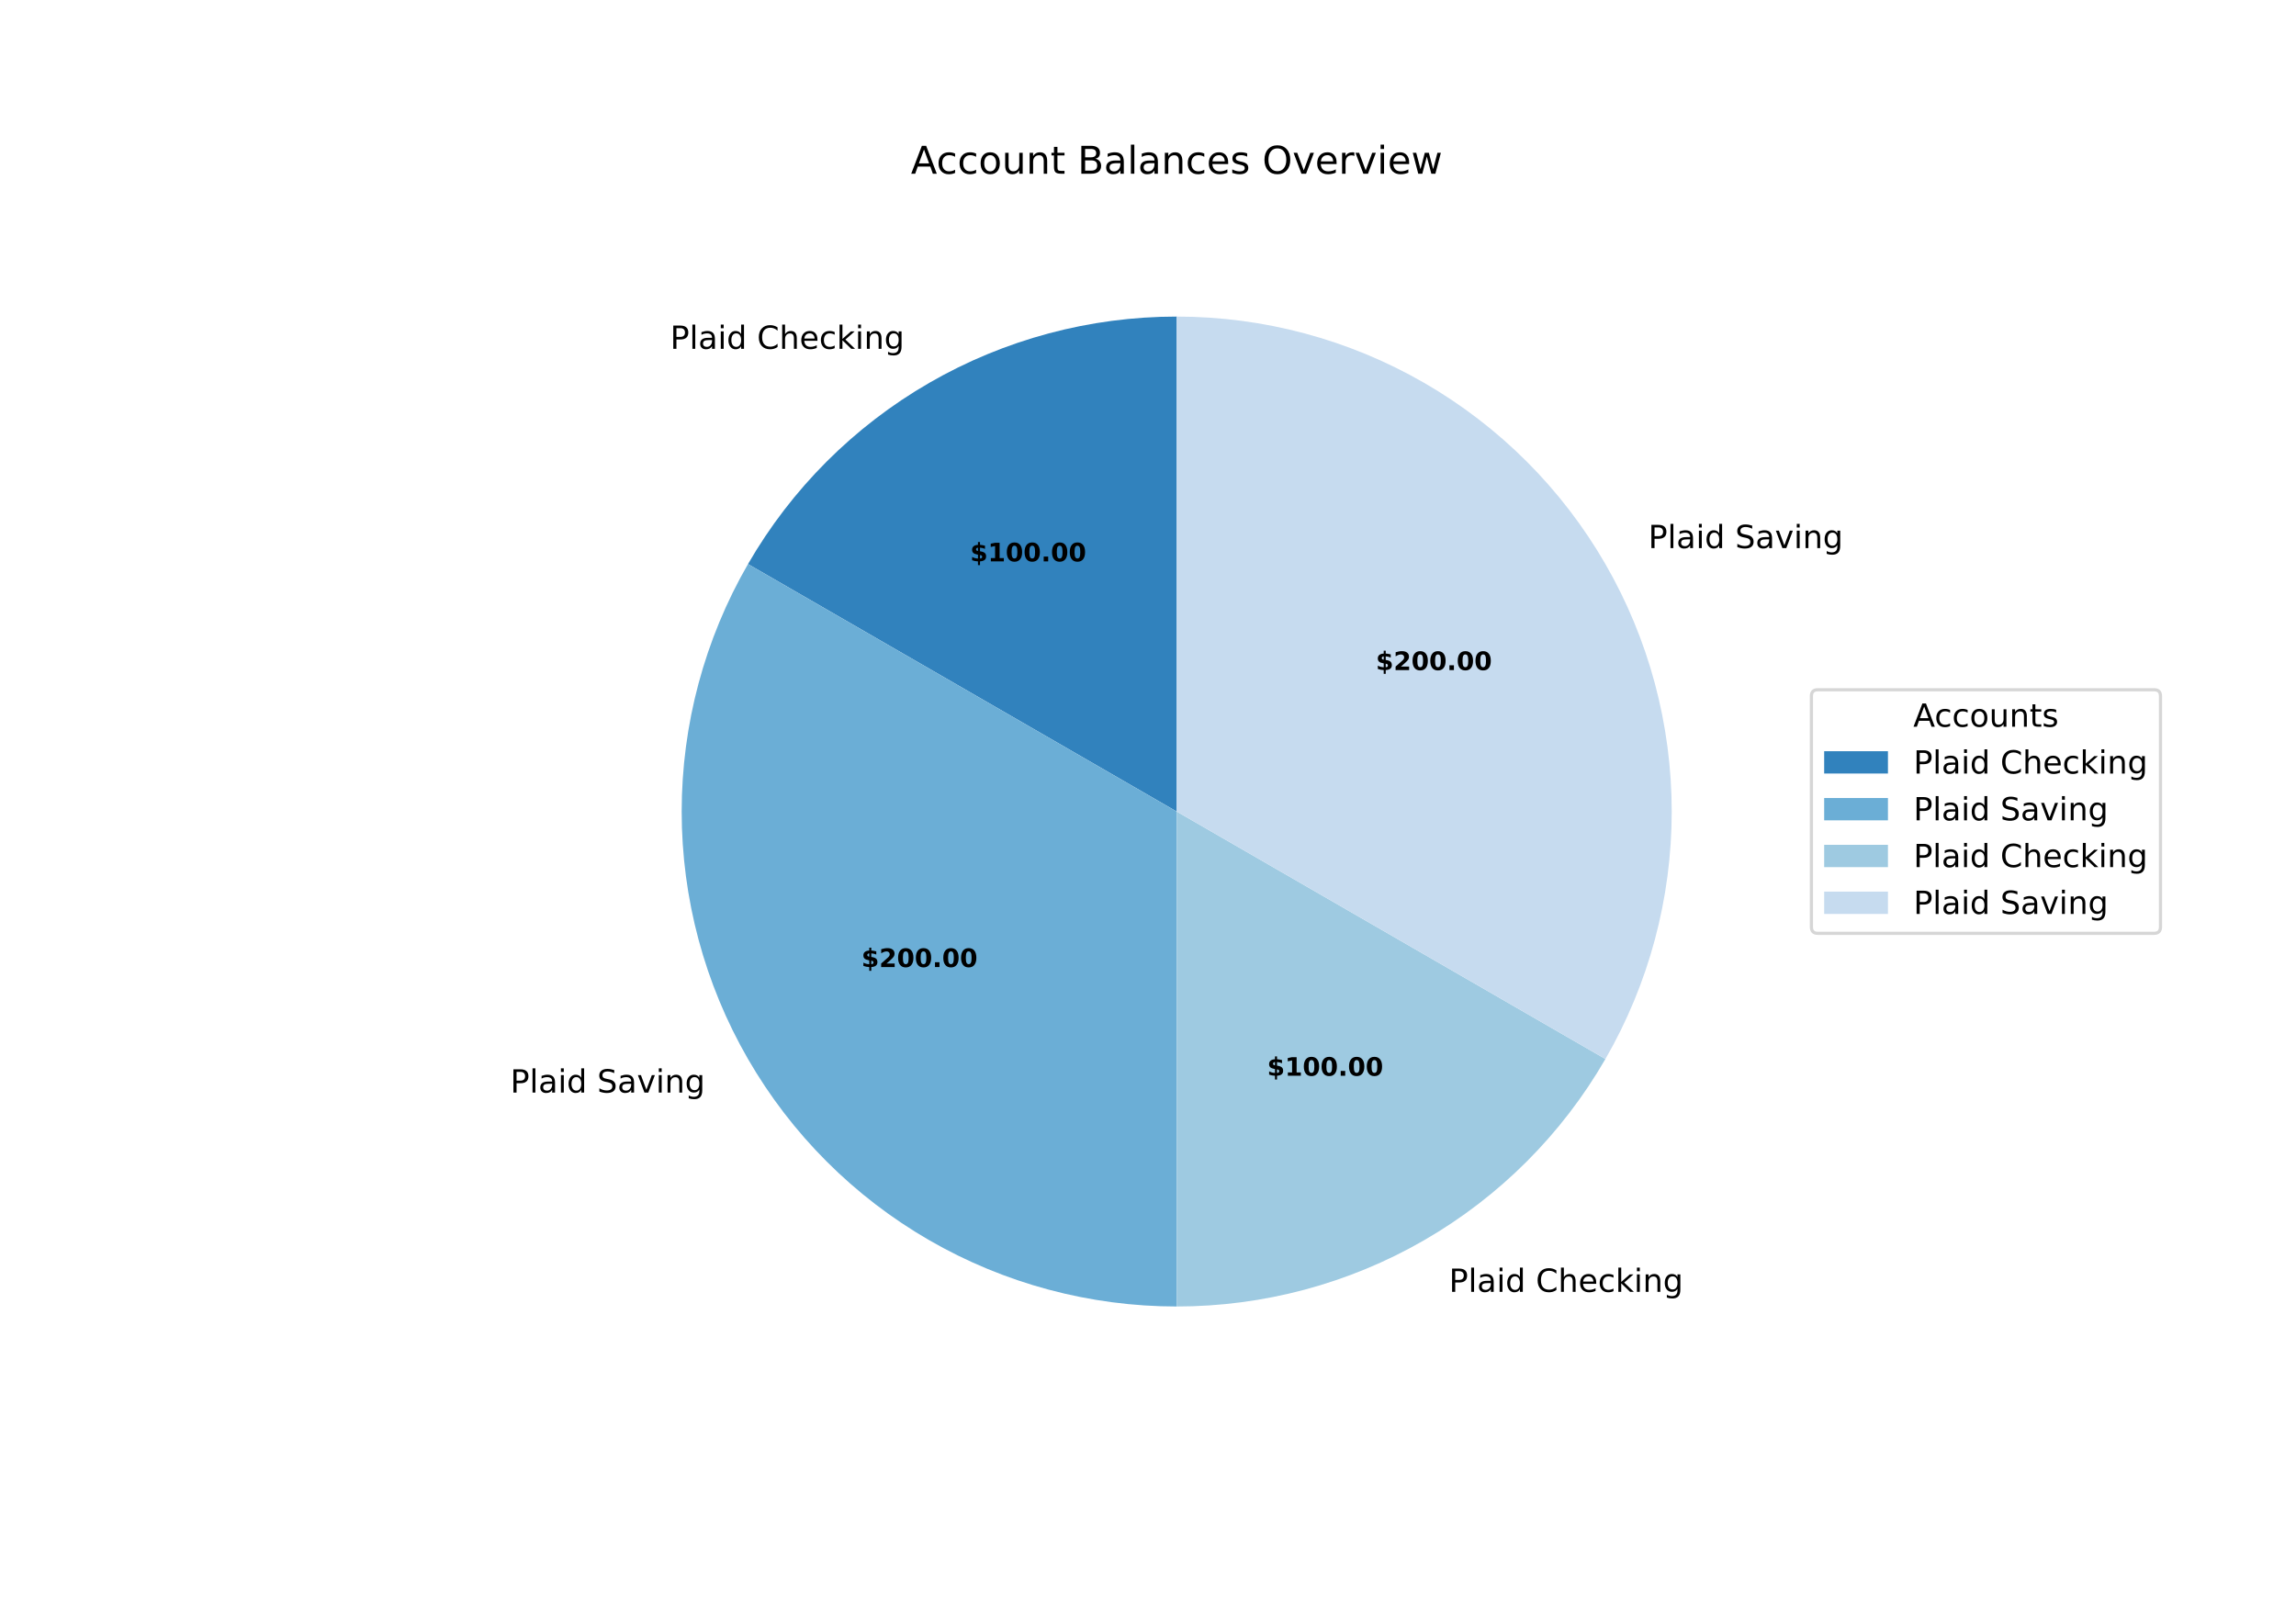
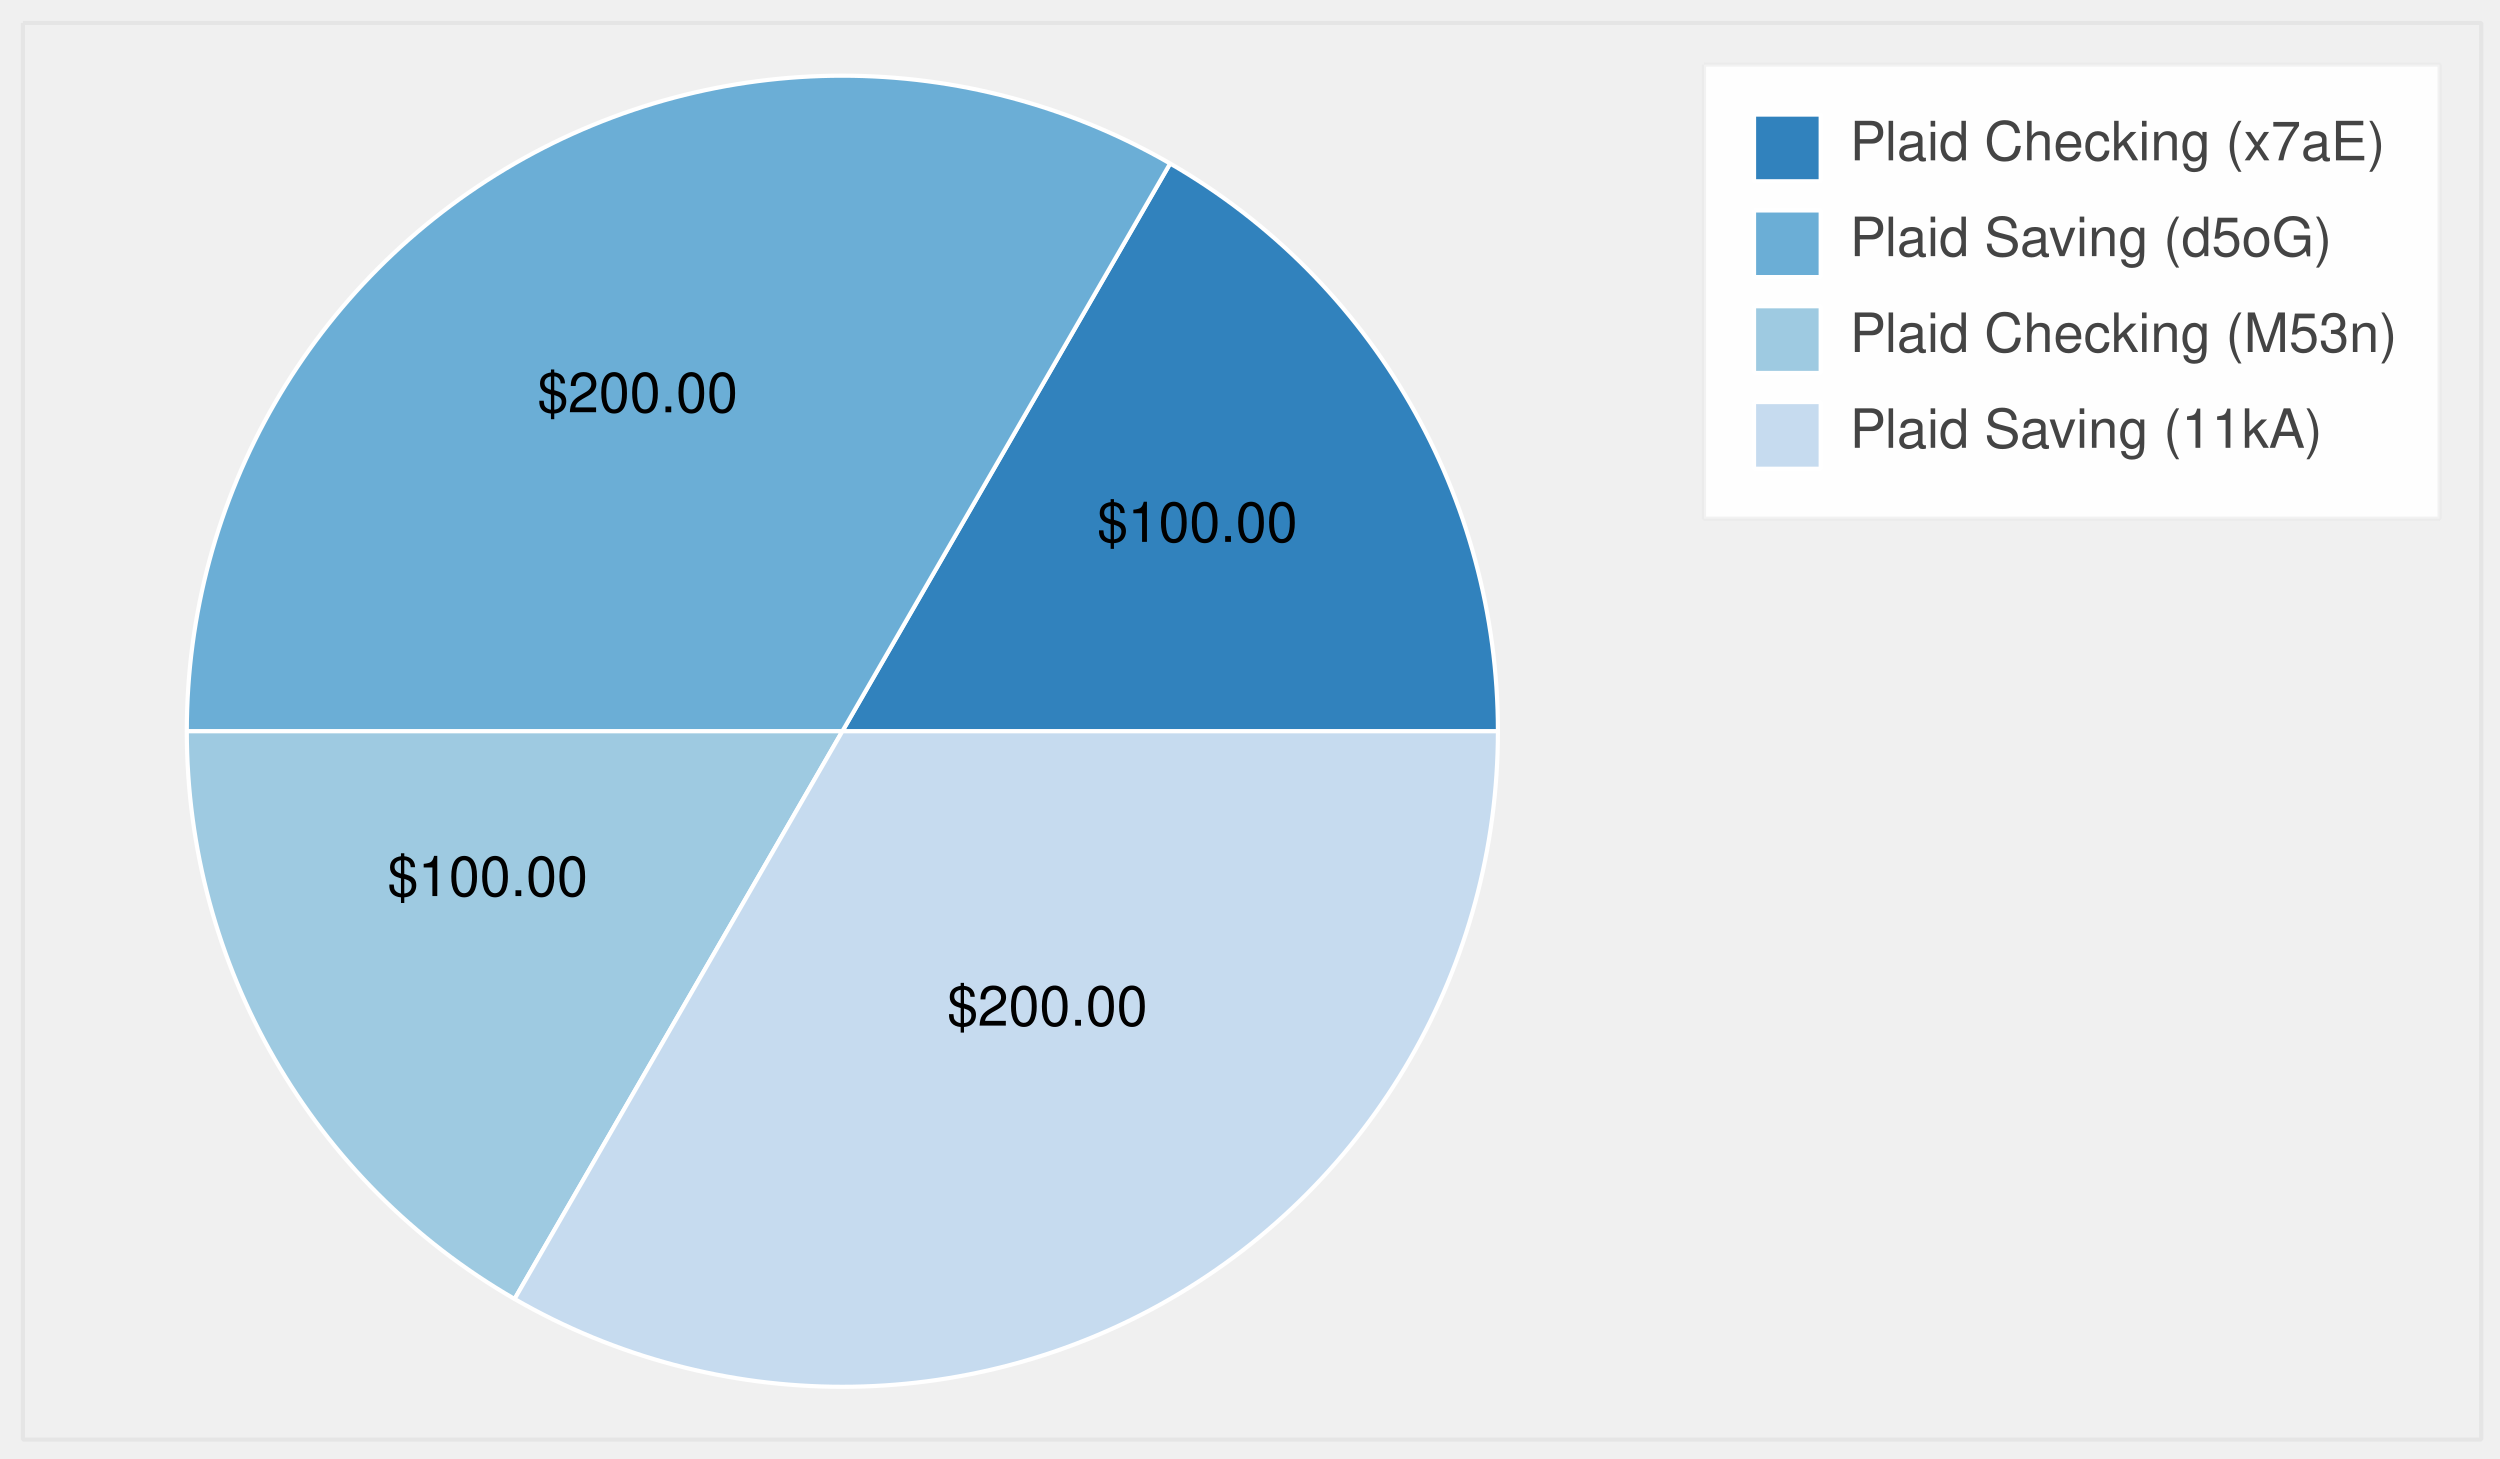
- <svg xmlns="http://www.w3.org/2000/svg" xmlns:xlink="http://www.w3.org/1999/xlink" width="720pt" height="504pt" viewBox="0 0 720 504" version="1.1">
+ <svg xmlns="http://www.w3.org/2000/svg" version="1.1" width="600" height="350">
  <defs>
-     <style type="text/css">*{stroke-linejoin: round; stroke-linecap: butt}</style>
+     <clipPath id="aHGMOQMlpslG">
+       <path fill="none" stroke="none" d="M 5.5 5.5 L 595.5 5.5 L 595.5 345.5 L 5.5 345.5 L 5.5 5.5" />
+     </clipPath>
+     <clipPath id="lRULDMiahRmU">
+       <path fill="none" stroke="none" d="M 5.5 5.5 L 595.5 5.5 L 595.5 345.5 L 5.5 345.5 L 5.5 5.5" />
+     </clipPath>
+     <clipPath id="OGNfThkVqSoJ">
+       <path fill="none" stroke="none" d="M 5.5 5.5 L 595.5 5.5 L 595.5 345.5 L 5.5 345.5 L 5.5 5.5" />
+     </clipPath>
+     <clipPath id="urLxsLyacXfu">
+       <path fill="none" stroke="none" d="M 5.5 5.5 L 595.5 5.5 L 595.5 345.5 L 5.5 345.5 L 5.5 5.5" />
+     </clipPath>
+     <clipPath id="EvFwIblhINPo">
+       <path fill="none" stroke="none" d="M 5.5 5.5 L 595.5 5.5 L 595.5 345.5 L 5.5 345.5 L 5.5 5.5" />
+     </clipPath>
  </defs>
-   <g id="figure_1">
-     <g id="patch_1">
-       <path d="M 0 504  L 720 504  L 720 0  L 0 0  z " style="fill: #ffffff" />
-     </g>
-     <g id="axes_1">
-       <g id="patch_2">
-         <path d="M 369 99.288  C 341.753 99.288 314.98 106.462 291.384 120.085  C 267.788 133.709 248.189 153.308 234.565 176.904  L 369 254.52  L 369 99.288  z " style="fill: #3182bd" />
-       </g>
-       <g id="patch_3">
-         <path d="M 234.565 176.904  C 220.942 200.5 213.768 227.273 213.768 254.52  C 213.768 281.767 220.942 308.54 234.565 332.136  C 248.189 355.732 267.788 375.331 291.384 388.955  C 314.981 402.578 341.753 409.752 369 409.752  L 369 254.52  L 234.565 176.904  z " style="fill: #6baed6" />
-       </g>
-       <g id="patch_4">
-         <path d="M 369 409.752  C 396.247 409.752 423.02 402.578 446.616 388.955  C 470.213 375.331 489.811 355.732 503.435 332.136  L 369 254.52  L 369 409.752  z " style="fill: #9ecae1" />
-       </g>
-       <g id="patch_5">
-         <path d="M 503.435 332.136  C 517.058 308.539 524.232 281.767 524.232 254.52  C 524.232 227.273 517.058 200.5 503.435 176.904  C 489.811 153.307 470.212 133.709 446.616 120.085  C 423.019 106.462 396.247 99.288 369 99.288  L 369 254.52  L 503.435 332.136  z " style="fill: #c6dbef" />
-       </g>
-       <g id="matplotlib.axis_1" />
-       <g id="matplotlib.axis_2" />
-       <g id="text_1">
-         <g transform="translate(210.1552 109.401)scale(0.1 -0.1)">
-           <defs>
-             <path id="DejaVuSans-50" d="M 1259 4147  L 1259 2394  L 2053 2394  Q 2494 2394 2734 2622  Q 2975 2850 2975 3272  Q 2975 3691 2734 3919  Q 2494 4147 2053 4147  L 1259 4147  z M 628 4666  L 2053 4666  Q 2838 4666 3239 4311  Q 3641 3956 3641 3272  Q 3641 2581 3239 2228  Q 2838 1875 2053 1875  L 1259 1875  L 1259 0  L 628 0  L 628 4666  z " transform="scale(0.015625)" />
-             <path id="DejaVuSans-6c" d="M 603 4863  L 1178 4863  L 1178 0  L 603 0  L 603 4863  z " transform="scale(0.015625)" />
-             <path id="DejaVuSans-61" d="M 2194 1759  Q 1497 1759 1228 1600  Q 959 1441 959 1056  Q 959 750 1161 570  Q 1363 391 1709 391  Q 2188 391 2477 730  Q 2766 1069 2766 1631  L 2766 1759  L 2194 1759  z M 3341 1997  L 3341 0  L 2766 0  L 2766 531  Q 2569 213 2275 61  Q 1981 -91 1556 -91  Q 1019 -91 701 211  Q 384 513 384 1019  Q 384 1609 779 1909  Q 1175 2209 1959 2209  L 2766 2209  L 2766 2266  Q 2766 2663 2505 2880  Q 2244 3097 1772 3097  Q 1472 3097 1187 3025  Q 903 2953 641 2809  L 641 3341  Q 956 3463 1253 3523  Q 1550 3584 1831 3584  Q 2591 3584 2966 3190  Q 3341 2797 3341 1997  z " transform="scale(0.015625)" />
-             <path id="DejaVuSans-69" d="M 603 3500  L 1178 3500  L 1178 0  L 603 0  L 603 3500  z M 603 4863  L 1178 4863  L 1178 4134  L 603 4134  L 603 4863  z " transform="scale(0.015625)" />
-             <path id="DejaVuSans-64" d="M 2906 2969  L 2906 4863  L 3481 4863  L 3481 0  L 2906 0  L 2906 525  Q 2725 213 2448 61  Q 2172 -91 1784 -91  Q 1150 -91 751 415  Q 353 922 353 1747  Q 353 2572 751 3078  Q 1150 3584 1784 3584  Q 2172 3584 2448 3432  Q 2725 3281 2906 2969  z M 947 1747  Q 947 1113 1208 752  Q 1469 391 1925 391  Q 2381 391 2643 752  Q 2906 1113 2906 1747  Q 2906 2381 2643 2742  Q 2381 3103 1925 3103  Q 1469 3103 1208 2742  Q 947 2381 947 1747  z " transform="scale(0.015625)" />
-             <path id="DejaVuSans-20" transform="scale(0.015625)" />
-             <path id="DejaVuSans-43" d="M 4122 4306  L 4122 3641  Q 3803 3938 3442 4084  Q 3081 4231 2675 4231  Q 1875 4231 1450 3742  Q 1025 3253 1025 2328  Q 1025 1406 1450 917  Q 1875 428 2675 428  Q 3081 428 3442 575  Q 3803 722 4122 1019  L 4122 359  Q 3791 134 3420 21  Q 3050 -91 2638 -91  Q 1578 -91 968 557  Q 359 1206 359 2328  Q 359 3453 968 4101  Q 1578 4750 2638 4750  Q 3056 4750 3426 4639  Q 3797 4528 4122 4306  z " transform="scale(0.015625)" />
-             <path id="DejaVuSans-68" d="M 3513 2113  L 3513 0  L 2938 0  L 2938 2094  Q 2938 2591 2744 2837  Q 2550 3084 2163 3084  Q 1697 3084 1428 2787  Q 1159 2491 1159 1978  L 1159 0  L 581 0  L 581 4863  L 1159 4863  L 1159 2956  Q 1366 3272 1645 3428  Q 1925 3584 2291 3584  Q 2894 3584 3203 3211  Q 3513 2838 3513 2113  z " transform="scale(0.015625)" />
-             <path id="DejaVuSans-65" d="M 3597 1894  L 3597 1613  L 953 1613  Q 991 1019 1311 708  Q 1631 397 2203 397  Q 2534 397 2845 478  Q 3156 559 3463 722  L 3463 178  Q 3153 47 2828 -22  Q 2503 -91 2169 -91  Q 1331 -91 842 396  Q 353 884 353 1716  Q 353 2575 817 3079  Q 1281 3584 2069 3584  Q 2775 3584 3186 3129  Q 3597 2675 3597 1894  z M 3022 2063  Q 3016 2534 2758 2815  Q 2500 3097 2075 3097  Q 1594 3097 1305 2825  Q 1016 2553 972 2059  L 3022 2063  z " transform="scale(0.015625)" />
-             <path id="DejaVuSans-63" d="M 3122 3366  L 3122 2828  Q 2878 2963 2633 3030  Q 2388 3097 2138 3097  Q 1578 3097 1268 2742  Q 959 2388 959 1747  Q 959 1106 1268 751  Q 1578 397 2138 397  Q 2388 397 2633 464  Q 2878 531 3122 666  L 3122 134  Q 2881 22 2623 -34  Q 2366 -91 2075 -91  Q 1284 -91 818 406  Q 353 903 353 1747  Q 353 2603 823 3093  Q 1294 3584 2113 3584  Q 2378 3584 2631 3529  Q 2884 3475 3122 3366  z " transform="scale(0.015625)" />
-             <path id="DejaVuSans-6b" d="M 581 4863  L 1159 4863  L 1159 1991  L 2875 3500  L 3609 3500  L 1753 1863  L 3688 0  L 2938 0  L 1159 1709  L 1159 0  L 581 0  L 581 4863  z " transform="scale(0.015625)" />
-             <path id="DejaVuSans-6e" d="M 3513 2113  L 3513 0  L 2938 0  L 2938 2094  Q 2938 2591 2744 2837  Q 2550 3084 2163 3084  Q 1697 3084 1428 2787  Q 1159 2491 1159 1978  L 1159 0  L 581 0  L 581 3500  L 1159 3500  L 1159 2956  Q 1366 3272 1645 3428  Q 1925 3584 2291 3584  Q 2894 3584 3203 3211  Q 3513 2838 3513 2113  z " transform="scale(0.015625)" />
-             <path id="DejaVuSans-67" d="M 2906 1791  Q 2906 2416 2648 2759  Q 2391 3103 1925 3103  Q 1463 3103 1205 2759  Q 947 2416 947 1791  Q 947 1169 1205 825  Q 1463 481 1925 481  Q 2391 481 2648 825  Q 2906 1169 2906 1791  z M 3481 434  Q 3481 -459 3084 -895  Q 2688 -1331 1869 -1331  Q 1566 -1331 1297 -1286  Q 1028 -1241 775 -1147  L 775 -588  Q 1028 -725 1275 -790  Q 1522 -856 1778 -856  Q 2344 -856 2625 -561  Q 2906 -266 2906 331  L 2906 616  Q 2728 306 2450 153  Q 2172 0 1784 0  Q 1141 0 747 490  Q 353 981 353 1791  Q 353 2603 747 3093  Q 1141 3584 1784 3584  Q 2172 3584 2450 3431  Q 2728 3278 2906 2969  L 2906 3500  L 3481 3500  L 3481 434  z " transform="scale(0.015625)" />
-           </defs>
-           <use xlink:href="#DejaVuSans-50" />
-           <use xlink:href="#DejaVuSans-6c" x="60.303" />
-           <use xlink:href="#DejaVuSans-61" x="88.086" />
-           <use xlink:href="#DejaVuSans-69" x="149.365" />
-           <use xlink:href="#DejaVuSans-64" x="177.148" />
-           <use xlink:href="#DejaVuSans-20" x="240.625" />
-           <use xlink:href="#DejaVuSans-43" x="272.412" />
-           <use xlink:href="#DejaVuSans-68" x="342.236" />
-           <use xlink:href="#DejaVuSans-65" x="405.615" />
-           <use xlink:href="#DejaVuSans-63" x="467.139" />
-           <use xlink:href="#DejaVuSans-6b" x="522.119" />
-           <use xlink:href="#DejaVuSans-69" x="580.029" />
-           <use xlink:href="#DejaVuSans-6e" x="607.812" />
-           <use xlink:href="#DejaVuSans-67" x="671.191" />
-         </g>
-       </g>
-       <g id="text_2">
-         <g transform="translate(304.2123 176.0666)scale(0.08 -0.08)">
-           <defs>
-             <path id="DejaVuSans-Bold-24" d="M 2484 -941  L 1978 -941  L 1975 0  Q 1584 16 1218 87  Q 853 159 506 288  L 506 1106  Q 866 922 1233 823  Q 1600 725 1978 713  L 1978 1684  L 1875 1703  Q 1128 1834 814 2115  Q 500 2397 500 2925  Q 500 3484 883 3798  Q 1266 4113 1975 4141  L 1978 4863  L 2484 4863  L 2484 4153  Q 2797 4128 3109 4075  Q 3422 4022 3738 3938  L 3738 3144  Q 3425 3275 3112 3348  Q 2800 3422 2484 3438  L 2484 2541  L 2584 2522  Q 3378 2397 3698 2105  Q 4019 1813 4019 1241  Q 4019 666 3637 358  Q 3256 50 2484 6  L 2484 -941  z M 1978 2613  L 1978 3428  Q 1756 3416 1623 3308  Q 1491 3200 1491 3034  Q 1491 2850 1612 2745  Q 1734 2641 1978 2613  z M 2484 1594  L 2484 725  Q 2756 728 2892 831  Q 3028 934 3028 1141  Q 3028 1353 2903 1458  Q 2778 1563 2484 1594  z " transform="scale(0.015625)" />
-             <path id="DejaVuSans-Bold-31" d="M 750 831  L 1813 831  L 1813 3847  L 722 3622  L 722 4441  L 1806 4666  L 2950 4666  L 2950 831  L 4013 831  L 4013 0  L 750 0  L 750 831  z " transform="scale(0.015625)" />
-             <path id="DejaVuSans-Bold-30" d="M 2944 2338  Q 2944 3213 2780 3570  Q 2616 3928 2228 3928  Q 1841 3928 1675 3570  Q 1509 3213 1509 2338  Q 1509 1453 1675 1090  Q 1841 728 2228 728  Q 2613 728 2778 1090  Q 2944 1453 2944 2338  z M 4147 2328  Q 4147 1169 3647 539  Q 3147 -91 2228 -91  Q 1306 -91 806 539  Q 306 1169 306 2328  Q 306 3491 806 4120  Q 1306 4750 2228 4750  Q 3147 4750 3647 4120  Q 4147 3491 4147 2328  z " transform="scale(0.015625)" />
-             <path id="DejaVuSans-Bold-2e" d="M 653 1209  L 1778 1209  L 1778 0  L 653 0  L 653 1209  z " transform="scale(0.015625)" />
-           </defs>
-           <use xlink:href="#DejaVuSans-Bold-24" />
-           <use xlink:href="#DejaVuSans-Bold-31" x="69.58" />
-           <use xlink:href="#DejaVuSans-Bold-30" x="139.16" />
-           <use xlink:href="#DejaVuSans-Bold-30" x="208.74" />
-           <use xlink:href="#DejaVuSans-Bold-2e" x="278.32" />
-           <use xlink:href="#DejaVuSans-Bold-30" x="316.309" />
-           <use xlink:href="#DejaVuSans-Bold-30" x="385.889" />
-         </g>
-       </g>
-       <g id="text_3">
-         <g transform="translate(160.0217 342.657)scale(0.1 -0.1)">
-           <defs>
-             <path id="DejaVuSans-53" d="M 3425 4513  L 3425 3897  Q 3066 4069 2747 4153  Q 2428 4238 2131 4238  Q 1616 4238 1336 4038  Q 1056 3838 1056 3469  Q 1056 3159 1242 3001  Q 1428 2844 1947 2747  L 2328 2669  Q 3034 2534 3370 2195  Q 3706 1856 3706 1288  Q 3706 609 3251 259  Q 2797 -91 1919 -91  Q 1588 -91 1214 -16  Q 841 59 441 206  L 441 856  Q 825 641 1194 531  Q 1563 422 1919 422  Q 2459 422 2753 634  Q 3047 847 3047 1241  Q 3047 1584 2836 1778  Q 2625 1972 2144 2069  L 1759 2144  Q 1053 2284 737 2584  Q 422 2884 422 3419  Q 422 4038 858 4394  Q 1294 4750 2059 4750  Q 2388 4750 2728 4690  Q 3069 4631 3425 4513  z " transform="scale(0.015625)" />
-             <path id="DejaVuSans-76" d="M 191 3500  L 800 3500  L 1894 563  L 2988 3500  L 3597 3500  L 2284 0  L 1503 0  L 191 3500  z " transform="scale(0.015625)" />
-           </defs>
-           <use xlink:href="#DejaVuSans-50" />
-           <use xlink:href="#DejaVuSans-6c" x="60.303" />
-           <use xlink:href="#DejaVuSans-61" x="88.086" />
-           <use xlink:href="#DejaVuSans-69" x="149.365" />
-           <use xlink:href="#DejaVuSans-64" x="177.148" />
-           <use xlink:href="#DejaVuSans-20" x="240.625" />
-           <use xlink:href="#DejaVuSans-53" x="272.412" />
-           <use xlink:href="#DejaVuSans-61" x="335.889" />
-           <use xlink:href="#DejaVuSans-76" x="397.168" />
-           <use xlink:href="#DejaVuSans-69" x="456.348" />
-           <use xlink:href="#DejaVuSans-6e" x="484.131" />
-           <use xlink:href="#DejaVuSans-67" x="547.51" />
-         </g>
-       </g>
-       <g id="text_4">
-         <g transform="translate(270.121 303.2971)scale(0.08 -0.08)">
-           <defs>
-             <path id="DejaVuSans-Bold-32" d="M 1844 884  L 3897 884  L 3897 0  L 506 0  L 506 884  L 2209 2388  Q 2438 2594 2547 2791  Q 2656 2988 2656 3200  Q 2656 3528 2436 3728  Q 2216 3928 1850 3928  Q 1569 3928 1234 3808  Q 900 3688 519 3450  L 519 4475  Q 925 4609 1322 4679  Q 1719 4750 2100 4750  Q 2938 4750 3402 4381  Q 3866 4013 3866 3353  Q 3866 2972 3669 2642  Q 3472 2313 2841 1759  L 1844 884  z " transform="scale(0.015625)" />
-           </defs>
-           <use xlink:href="#DejaVuSans-Bold-24" />
-           <use xlink:href="#DejaVuSans-Bold-32" x="69.58" />
-           <use xlink:href="#DejaVuSans-Bold-30" x="139.16" />
-           <use xlink:href="#DejaVuSans-Bold-30" x="208.74" />
-           <use xlink:href="#DejaVuSans-Bold-2e" x="278.32" />
-           <use xlink:href="#DejaVuSans-Bold-30" x="316.309" />
-           <use xlink:href="#DejaVuSans-Bold-30" x="385.889" />
-         </g>
-       </g>
-       <g id="text_5">
-         <g transform="translate(454.3776 405.1577)scale(0.1 -0.1)">
-           <use xlink:href="#DejaVuSans-50" />
-           <use xlink:href="#DejaVuSans-6c" x="60.303" />
-           <use xlink:href="#DejaVuSans-61" x="88.086" />
-           <use xlink:href="#DejaVuSans-69" x="149.365" />
-           <use xlink:href="#DejaVuSans-64" x="177.148" />
-           <use xlink:href="#DejaVuSans-20" x="240.625" />
-           <use xlink:href="#DejaVuSans-43" x="272.412" />
-           <use xlink:href="#DejaVuSans-68" x="342.236" />
-           <use xlink:href="#DejaVuSans-65" x="405.615" />
-           <use xlink:href="#DejaVuSans-63" x="467.139" />
-           <use xlink:href="#DejaVuSans-6b" x="522.119" />
-           <use xlink:href="#DejaVuSans-69" x="580.029" />
-           <use xlink:href="#DejaVuSans-6e" x="607.812" />
-           <use xlink:href="#DejaVuSans-67" x="671.191" />
-         </g>
-       </g>
-       <g id="text_6">
-         <g transform="translate(397.3515 337.3884)scale(0.08 -0.08)">
-           <use xlink:href="#DejaVuSans-Bold-24" />
-           <use xlink:href="#DejaVuSans-Bold-31" x="69.58" />
-           <use xlink:href="#DejaVuSans-Bold-30" x="139.16" />
-           <use xlink:href="#DejaVuSans-Bold-30" x="208.74" />
-           <use xlink:href="#DejaVuSans-Bold-2e" x="278.32" />
-           <use xlink:href="#DejaVuSans-Bold-30" x="316.309" />
-           <use xlink:href="#DejaVuSans-Bold-30" x="385.889" />
-         </g>
-       </g>
-       <g id="text_7">
-         <g transform="translate(516.8783 171.9018)scale(0.1 -0.1)">
-           <use xlink:href="#DejaVuSans-50" />
-           <use xlink:href="#DejaVuSans-6c" x="60.303" />
-           <use xlink:href="#DejaVuSans-61" x="88.086" />
-           <use xlink:href="#DejaVuSans-69" x="149.365" />
-           <use xlink:href="#DejaVuSans-64" x="177.148" />
-           <use xlink:href="#DejaVuSans-20" x="240.625" />
-           <use xlink:href="#DejaVuSans-53" x="272.412" />
-           <use xlink:href="#DejaVuSans-61" x="335.889" />
-           <use xlink:href="#DejaVuSans-76" x="397.168" />
-           <use xlink:href="#DejaVuSans-69" x="456.348" />
-           <use xlink:href="#DejaVuSans-6e" x="484.131" />
-           <use xlink:href="#DejaVuSans-67" x="547.51" />
-         </g>
-       </g>
-       <g id="text_8">
-         <g transform="translate(431.4428 210.1579)scale(0.08 -0.08)">
-           <use xlink:href="#DejaVuSans-Bold-24" />
-           <use xlink:href="#DejaVuSans-Bold-32" x="69.58" />
-           <use xlink:href="#DejaVuSans-Bold-30" x="139.16" />
-           <use xlink:href="#DejaVuSans-Bold-30" x="208.74" />
-           <use xlink:href="#DejaVuSans-Bold-2e" x="278.32" />
-           <use xlink:href="#DejaVuSans-Bold-30" x="316.309" />
-           <use xlink:href="#DejaVuSans-Bold-30" x="385.889" />
-         </g>
-       </g>
-       <g id="text_9">
-         <g transform="translate(285.6544 54.48)scale(0.12 -0.12)">
-           <defs>
-             <path id="DejaVuSans-41" d="M 2188 4044  L 1331 1722  L 3047 1722  L 2188 4044  z M 1831 4666  L 2547 4666  L 4325 0  L 3669 0  L 3244 1197  L 1141 1197  L 716 0  L 50 0  L 1831 4666  z " transform="scale(0.015625)" />
-             <path id="DejaVuSans-6f" d="M 1959 3097  Q 1497 3097 1228 2736  Q 959 2375 959 1747  Q 959 1119 1226 758  Q 1494 397 1959 397  Q 2419 397 2687 759  Q 2956 1122 2956 1747  Q 2956 2369 2687 2733  Q 2419 3097 1959 3097  z M 1959 3584  Q 2709 3584 3137 3096  Q 3566 2609 3566 1747  Q 3566 888 3137 398  Q 2709 -91 1959 -91  Q 1206 -91 779 398  Q 353 888 353 1747  Q 353 2609 779 3096  Q 1206 3584 1959 3584  z " transform="scale(0.015625)" />
-             <path id="DejaVuSans-75" d="M 544 1381  L 544 3500  L 1119 3500  L 1119 1403  Q 1119 906 1312 657  Q 1506 409 1894 409  Q 2359 409 2629 706  Q 2900 1003 2900 1516  L 2900 3500  L 3475 3500  L 3475 0  L 2900 0  L 2900 538  Q 2691 219 2414 64  Q 2138 -91 1772 -91  Q 1169 -91 856 284  Q 544 659 544 1381  z M 1991 3584  L 1991 3584  z " transform="scale(0.015625)" />
-             <path id="DejaVuSans-74" d="M 1172 4494  L 1172 3500  L 2356 3500  L 2356 3053  L 1172 3053  L 1172 1153  Q 1172 725 1289 603  Q 1406 481 1766 481  L 2356 481  L 2356 0  L 1766 0  Q 1100 0 847 248  Q 594 497 594 1153  L 594 3053  L 172 3053  L 172 3500  L 594 3500  L 594 4494  L 1172 4494  z " transform="scale(0.015625)" />
-             <path id="DejaVuSans-42" d="M 1259 2228  L 1259 519  L 2272 519  Q 2781 519 3026 730  Q 3272 941 3272 1375  Q 3272 1813 3026 2020  Q 2781 2228 2272 2228  L 1259 2228  z M 1259 4147  L 1259 2741  L 2194 2741  Q 2656 2741 2882 2914  Q 3109 3088 3109 3444  Q 3109 3797 2882 3972  Q 2656 4147 2194 4147  L 1259 4147  z M 628 4666  L 2241 4666  Q 2963 4666 3353 4366  Q 3744 4066 3744 3513  Q 3744 3084 3544 2831  Q 3344 2578 2956 2516  Q 3422 2416 3680 2098  Q 3938 1781 3938 1306  Q 3938 681 3513 340  Q 3088 0 2303 0  L 628 0  L 628 4666  z " transform="scale(0.015625)" />
-             <path id="DejaVuSans-73" d="M 2834 3397  L 2834 2853  Q 2591 2978 2328 3040  Q 2066 3103 1784 3103  Q 1356 3103 1142 2972  Q 928 2841 928 2578  Q 928 2378 1081 2264  Q 1234 2150 1697 2047  L 1894 2003  Q 2506 1872 2764 1633  Q 3022 1394 3022 966  Q 3022 478 2636 193  Q 2250 -91 1575 -91  Q 1294 -91 989 -36  Q 684 19 347 128  L 347 722  Q 666 556 975 473  Q 1284 391 1588 391  Q 1994 391 2212 530  Q 2431 669 2431 922  Q 2431 1156 2273 1281  Q 2116 1406 1581 1522  L 1381 1569  Q 847 1681 609 1914  Q 372 2147 372 2553  Q 372 3047 722 3315  Q 1072 3584 1716 3584  Q 2034 3584 2315 3537  Q 2597 3491 2834 3397  z " transform="scale(0.015625)" />
-             <path id="DejaVuSans-4f" d="M 2522 4238  Q 1834 4238 1429 3725  Q 1025 3213 1025 2328  Q 1025 1447 1429 934  Q 1834 422 2522 422  Q 3209 422 3611 934  Q 4013 1447 4013 2328  Q 4013 3213 3611 3725  Q 3209 4238 2522 4238  z M 2522 4750  Q 3503 4750 4090 4092  Q 4678 3434 4678 2328  Q 4678 1225 4090 567  Q 3503 -91 2522 -91  Q 1538 -91 948 565  Q 359 1222 359 2328  Q 359 3434 948 4092  Q 1538 4750 2522 4750  z " transform="scale(0.015625)" />
-             <path id="DejaVuSans-72" d="M 2631 2963  Q 2534 3019 2420 3045  Q 2306 3072 2169 3072  Q 1681 3072 1420 2755  Q 1159 2438 1159 1844  L 1159 0  L 581 0  L 581 3500  L 1159 3500  L 1159 2956  Q 1341 3275 1631 3429  Q 1922 3584 2338 3584  Q 2397 3584 2469 3576  Q 2541 3569 2628 3553  L 2631 2963  z " transform="scale(0.015625)" />
-             <path id="DejaVuSans-77" d="M 269 3500  L 844 3500  L 1563 769  L 2278 3500  L 2956 3500  L 3675 769  L 4391 3500  L 4966 3500  L 4050 0  L 3372 0  L 2619 2869  L 1863 0  L 1184 0  L 269 3500  z " transform="scale(0.015625)" />
-           </defs>
-           <use xlink:href="#DejaVuSans-41" />
-           <use xlink:href="#DejaVuSans-63" x="66.658" />
-           <use xlink:href="#DejaVuSans-63" x="121.639" />
-           <use xlink:href="#DejaVuSans-6f" x="176.619" />
-           <use xlink:href="#DejaVuSans-75" x="237.801" />
-           <use xlink:href="#DejaVuSans-6e" x="301.18" />
-           <use xlink:href="#DejaVuSans-74" x="364.559" />
-           <use xlink:href="#DejaVuSans-20" x="403.768" />
-           <use xlink:href="#DejaVuSans-42" x="435.555" />
-           <use xlink:href="#DejaVuSans-61" x="504.158" />
-           <use xlink:href="#DejaVuSans-6c" x="565.438" />
-           <use xlink:href="#DejaVuSans-61" x="593.221" />
-           <use xlink:href="#DejaVuSans-6e" x="654.5" />
-           <use xlink:href="#DejaVuSans-63" x="717.879" />
-           <use xlink:href="#DejaVuSans-65" x="772.859" />
-           <use xlink:href="#DejaVuSans-73" x="834.383" />
-           <use xlink:href="#DejaVuSans-20" x="886.482" />
-           <use xlink:href="#DejaVuSans-4f" x="918.27" />
-           <use xlink:href="#DejaVuSans-76" x="996.98" />
-           <use xlink:href="#DejaVuSans-65" x="1056.16" />
-           <use xlink:href="#DejaVuSans-72" x="1117.684" />
-           <use xlink:href="#DejaVuSans-76" x="1158.797" />
-           <use xlink:href="#DejaVuSans-69" x="1217.977" />
-           <use xlink:href="#DejaVuSans-65" x="1245.76" />
-           <use xlink:href="#DejaVuSans-77" x="1307.283" />
-         </g>
-       </g>
-       <g id="legend_1">
-         <g id="patch_6">
-           <path d="M 570.04 292.715  L 675.507 292.715  Q 677.507 292.715 677.507 290.715  L 677.507 218.325  Q 677.507 216.325 675.507 216.325  L 570.04 216.325  Q 568.04 216.325 568.04 218.325  L 568.04 290.715  Q 568.04 292.715 570.04 292.715  z " style="fill: #ffffff; opacity: 0.8; stroke: #cccccc; stroke-linejoin: miter" />
-         </g>
-         <g id="text_10">
-           <g transform="translate(599.9806 227.9231)scale(0.1 -0.1)">
-             <use xlink:href="#DejaVuSans-41" />
-             <use xlink:href="#DejaVuSans-63" x="66.658" />
-             <use xlink:href="#DejaVuSans-63" x="121.639" />
-             <use xlink:href="#DejaVuSans-6f" x="176.619" />
-             <use xlink:href="#DejaVuSans-75" x="237.801" />
-             <use xlink:href="#DejaVuSans-6e" x="301.18" />
-             <use xlink:href="#DejaVuSans-74" x="364.559" />
-             <use xlink:href="#DejaVuSans-73" x="403.768" />
-           </g>
-         </g>
-         <g id="patch_7">
-           <path d="M 572.04 242.601  L 592.04 242.601  L 592.04 235.601  L 572.04 235.601  z " style="fill: #3182bd" />
-         </g>
-         <g id="text_11">
-           <g transform="translate(600.04 242.6012)scale(0.1 -0.1)">
-             <use xlink:href="#DejaVuSans-50" />
-             <use xlink:href="#DejaVuSans-6c" x="60.303" />
-             <use xlink:href="#DejaVuSans-61" x="88.086" />
-             <use xlink:href="#DejaVuSans-69" x="149.365" />
-             <use xlink:href="#DejaVuSans-64" x="177.148" />
-             <use xlink:href="#DejaVuSans-20" x="240.625" />
-             <use xlink:href="#DejaVuSans-43" x="272.412" />
-             <use xlink:href="#DejaVuSans-68" x="342.236" />
-             <use xlink:href="#DejaVuSans-65" x="405.615" />
-             <use xlink:href="#DejaVuSans-63" x="467.139" />
-             <use xlink:href="#DejaVuSans-6b" x="522.119" />
-             <use xlink:href="#DejaVuSans-69" x="580.029" />
-             <use xlink:href="#DejaVuSans-6e" x="607.812" />
-             <use xlink:href="#DejaVuSans-67" x="671.191" />
-           </g>
-         </g>
-         <g id="patch_8">
-           <path d="M 572.04 257.279  L 592.04 257.279  L 592.04 250.279  L 572.04 250.279  z " style="fill: #6baed6" />
-         </g>
-         <g id="text_12">
-           <g transform="translate(600.04 257.2794)scale(0.1 -0.1)">
-             <use xlink:href="#DejaVuSans-50" />
-             <use xlink:href="#DejaVuSans-6c" x="60.303" />
-             <use xlink:href="#DejaVuSans-61" x="88.086" />
-             <use xlink:href="#DejaVuSans-69" x="149.365" />
-             <use xlink:href="#DejaVuSans-64" x="177.148" />
-             <use xlink:href="#DejaVuSans-20" x="240.625" />
-             <use xlink:href="#DejaVuSans-53" x="272.412" />
-             <use xlink:href="#DejaVuSans-61" x="335.889" />
-             <use xlink:href="#DejaVuSans-76" x="397.168" />
-             <use xlink:href="#DejaVuSans-69" x="456.348" />
-             <use xlink:href="#DejaVuSans-6e" x="484.131" />
-             <use xlink:href="#DejaVuSans-67" x="547.51" />
-           </g>
-         </g>
-         <g id="patch_9">
-           <path d="M 572.04 271.957  L 592.04 271.957  L 592.04 264.957  L 572.04 264.957  z " style="fill: #9ecae1" />
-         </g>
-         <g id="text_13">
-           <g transform="translate(600.04 271.9575)scale(0.1 -0.1)">
-             <use xlink:href="#DejaVuSans-50" />
-             <use xlink:href="#DejaVuSans-6c" x="60.303" />
-             <use xlink:href="#DejaVuSans-61" x="88.086" />
-             <use xlink:href="#DejaVuSans-69" x="149.365" />
-             <use xlink:href="#DejaVuSans-64" x="177.148" />
-             <use xlink:href="#DejaVuSans-20" x="240.625" />
-             <use xlink:href="#DejaVuSans-43" x="272.412" />
-             <use xlink:href="#DejaVuSans-68" x="342.236" />
-             <use xlink:href="#DejaVuSans-65" x="405.615" />
-             <use xlink:href="#DejaVuSans-63" x="467.139" />
-             <use xlink:href="#DejaVuSans-6b" x="522.119" />
-             <use xlink:href="#DejaVuSans-69" x="580.029" />
-             <use xlink:href="#DejaVuSans-6e" x="607.812" />
-             <use xlink:href="#DejaVuSans-67" x="671.191" />
-           </g>
-         </g>
-         <g id="patch_10">
-           <path d="M 572.04 286.636  L 592.04 286.636  L 592.04 279.636  L 572.04 279.636  z " style="fill: #c6dbef" />
-         </g>
-         <g id="text_14">
-           <g transform="translate(600.04 286.6356)scale(0.1 -0.1)">
-             <use xlink:href="#DejaVuSans-50" />
-             <use xlink:href="#DejaVuSans-6c" x="60.303" />
-             <use xlink:href="#DejaVuSans-61" x="88.086" />
-             <use xlink:href="#DejaVuSans-69" x="149.365" />
-             <use xlink:href="#DejaVuSans-64" x="177.148" />
-             <use xlink:href="#DejaVuSans-20" x="240.625" />
-             <use xlink:href="#DejaVuSans-53" x="272.412" />
-             <use xlink:href="#DejaVuSans-61" x="335.889" />
-             <use xlink:href="#DejaVuSans-76" x="397.168" />
-             <use xlink:href="#DejaVuSans-69" x="456.348" />
-             <use xlink:href="#DejaVuSans-6e" x="484.131" />
-             <use xlink:href="#DejaVuSans-67" x="547.51" />
-           </g>
-         </g>
-       </g>
-     </g>
+   <path fill="none" stroke="rgb(229,229,229)" paint-order="fill" d="M 5.5 5.5 L 595.5 5.5 L 595.5 345.5 L 5.5 345.5 L 5.5 5.5" stroke-opacity="1" stroke-linejoin="bevel" stroke-miterlimit="10" stroke-dasharray="" />
+   <path fill="rgb(49,130,189)" stroke="rgb(255,255,255)" paint-order="fill" d="M 359.5 175.5 A 157.333 157.333 0 0 0 280.833 39.245 L 202.167 175.5 Z" fill-opacity="1" clip-path="url(#OGNfThkVqSoJ)" stroke-opacity="1" stroke-linejoin="bevel" stroke-miterlimit="10" stroke-dasharray="" />
+   <path fill="rgb(107,174,214)" stroke="rgb(255,255,255)" paint-order="fill" d="M 280.833 39.245 A 157.333 157.333 0 0 0 44.833 175.5 L 202.167 175.5 Z" fill-opacity="1" clip-path="url(#OGNfThkVqSoJ)" stroke-opacity="1" stroke-linejoin="bevel" stroke-miterlimit="10" stroke-dasharray="" />
+   <path fill="rgb(158,202,225)" stroke="rgb(255,255,255)" paint-order="fill" d="M 44.833 175.5 A 157.333 157.333 0 0 0 123.5 311.755 L 202.167 175.5 Z" fill-opacity="1" clip-path="url(#OGNfThkVqSoJ)" stroke-opacity="1" stroke-linejoin="bevel" stroke-miterlimit="10" stroke-dasharray="" />
+   <path fill="rgb(198,219,239)" stroke="rgb(255,255,255)" paint-order="fill" d="M 123.5 311.755 A 157.333 157.333 0 0 0 359.5 175.5 L 202.167 175.5 Z" fill-opacity="1" clip-path="url(#OGNfThkVqSoJ)" stroke-opacity="1" stroke-linejoin="bevel" stroke-miterlimit="10" stroke-dasharray="" />
+   <path fill="rgb(255,255,255)" stroke="rgb(229,229,229)" paint-order="fill" d="M 408.967 15.5 L 585.5 15.5 L 585.5 124.5 L 408.967 124.5 L 408.967 15.5" fill-opacity="0.949" clip-path="url(#urLxsLyacXfu)" stroke-opacity="0.502" stroke-linejoin="bevel" stroke-miterlimit="10" stroke-dasharray="" />
+   <g clip-path="url(#urLxsLyacXfu)">
+     <text fill="rgb(68,68,68)" stroke="none" font-family="helvetica" font-size="13px" font-style="normal" font-weight="normal" text-decoration="normal" x="443.467" y="35" text-anchor="start" dominant-baseline="central" transform="matrix(1, 0, 0, 1, 0.5, 0.5)" fill-opacity="1">Plaid Checking (x7aE)</text>
+   </g>
+   <path fill="rgb(49,130,189)" stroke="rgb(255,255,255)" paint-order="fill" d="M 420.967 27.5 L 436.967 27.5 L 436.967 43.5 L 420.967 43.5 L 420.967 27.5" fill-opacity="1" clip-path="url(#urLxsLyacXfu)" stroke-opacity="1" stroke-linejoin="bevel" stroke-miterlimit="10" stroke-dasharray="" />
+   <g clip-path="url(#urLxsLyacXfu)">
+     <text fill="rgb(68,68,68)" stroke="none" font-family="helvetica" font-size="13px" font-style="normal" font-weight="normal" text-decoration="normal" x="443.467" y="58" text-anchor="start" dominant-baseline="central" transform="matrix(1, 0, 0, 1, 0.5, 0.5)" fill-opacity="1">Plaid Saving (d5oG)</text>
+   </g>
+   <path fill="rgb(107,174,214)" stroke="rgb(255,255,255)" paint-order="fill" d="M 420.967 50.5 L 436.967 50.5 L 436.967 66.5 L 420.967 66.5 L 420.967 50.5" fill-opacity="1" clip-path="url(#urLxsLyacXfu)" stroke-opacity="1" stroke-linejoin="bevel" stroke-miterlimit="10" stroke-dasharray="" />
+   <g clip-path="url(#urLxsLyacXfu)">
+     <text fill="rgb(68,68,68)" stroke="none" font-family="helvetica" font-size="13px" font-style="normal" font-weight="normal" text-decoration="normal" x="443.467" y="81" text-anchor="start" dominant-baseline="central" transform="matrix(1, 0, 0, 1, 0.5, 0.5)" fill-opacity="1">Plaid Checking (M53n)</text>
+   </g>
+   <path fill="rgb(158,202,225)" stroke="rgb(255,255,255)" paint-order="fill" d="M 420.967 73.5 L 436.967 73.5 L 436.967 89.5 L 420.967 89.5 L 420.967 73.5" fill-opacity="1" clip-path="url(#urLxsLyacXfu)" stroke-opacity="1" stroke-linejoin="bevel" stroke-miterlimit="10" stroke-dasharray="" />
+   <g clip-path="url(#urLxsLyacXfu)">
+     <text fill="rgb(68,68,68)" stroke="none" font-family="helvetica" font-size="13px" font-style="normal" font-weight="normal" text-decoration="normal" x="443.467" y="104" text-anchor="start" dominant-baseline="central" transform="matrix(1, 0, 0, 1, 0.5, 0.5)" fill-opacity="1">Plaid Saving (11kA)</text>
+   </g>
+   <path fill="rgb(198,219,239)" stroke="rgb(255,255,255)" paint-order="fill" d="M 420.967 96.5 L 436.967 96.5 L 436.967 112.5 L 420.967 112.5 L 420.967 96.5" fill-opacity="1" clip-path="url(#urLxsLyacXfu)" stroke-opacity="1" stroke-linejoin="bevel" stroke-miterlimit="10" stroke-dasharray="" />
+   <g clip-path="url(#EvFwIblhINPo)">
+     <text fill="rgb(0,0,0)" stroke="none" font-family="helvetica" font-size="10pt" font-style="normal" font-weight="normal" text-decoration="normal" x="262.726" y="129.551" text-anchor="start" dominant-baseline="alphabetic" transform="matrix(1, 0, 0, 1, 0.5, 0.5)" fill-opacity="1">$100.00</text>
+   </g>
+   <g clip-path="url(#EvFwIblhINPo)">
+     <text fill="rgb(0,0,0)" stroke="none" font-family="helvetica" font-size="10pt" font-style="normal" font-weight="normal" text-decoration="normal" x="128.4" y="98.439" text-anchor="start" dominant-baseline="alphabetic" transform="matrix(1, 0, 0, 1, 0.5, 0.5)" fill-opacity="1">$200.00</text>
+   </g>
+   <g clip-path="url(#EvFwIblhINPo)">
+     <text fill="rgb(0,0,0)" stroke="none" font-family="helvetica" font-size="10pt" font-style="normal" font-weight="normal" text-decoration="normal" x="92.407" y="214.551" text-anchor="start" dominant-baseline="alphabetic" transform="matrix(1, 0, 0, 1, 0.5, 0.5)" fill-opacity="1">$100.00</text>
+   </g>
+   <g clip-path="url(#EvFwIblhINPo)">
+     <text fill="rgb(0,0,0)" stroke="none" font-family="helvetica" font-size="10pt" font-style="normal" font-weight="normal" text-decoration="normal" x="226.733" y="245.663" text-anchor="start" dominant-baseline="alphabetic" transform="matrix(1, 0, 0, 1, 0.5, 0.5)" fill-opacity="1">$200.00</text>
  </g>
</svg>
